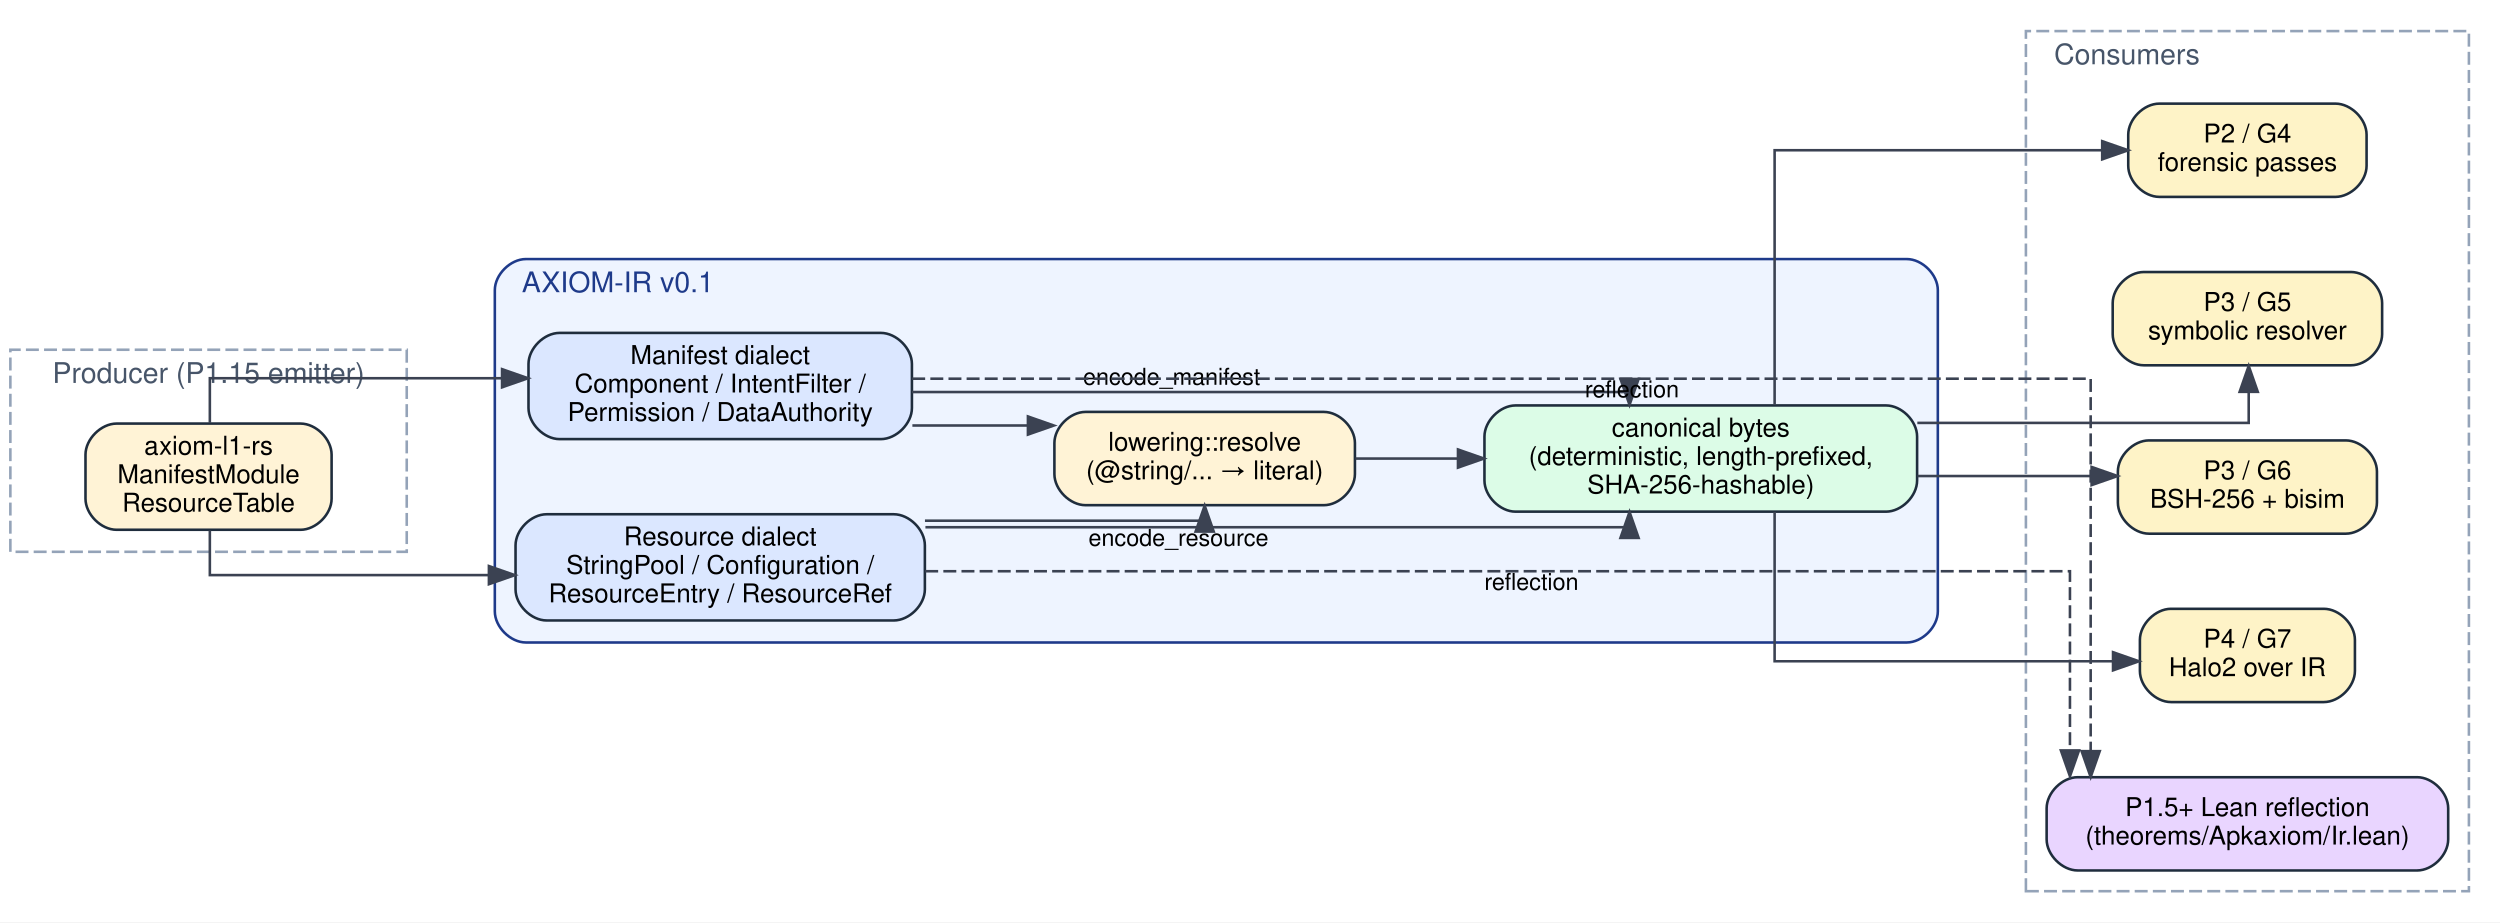
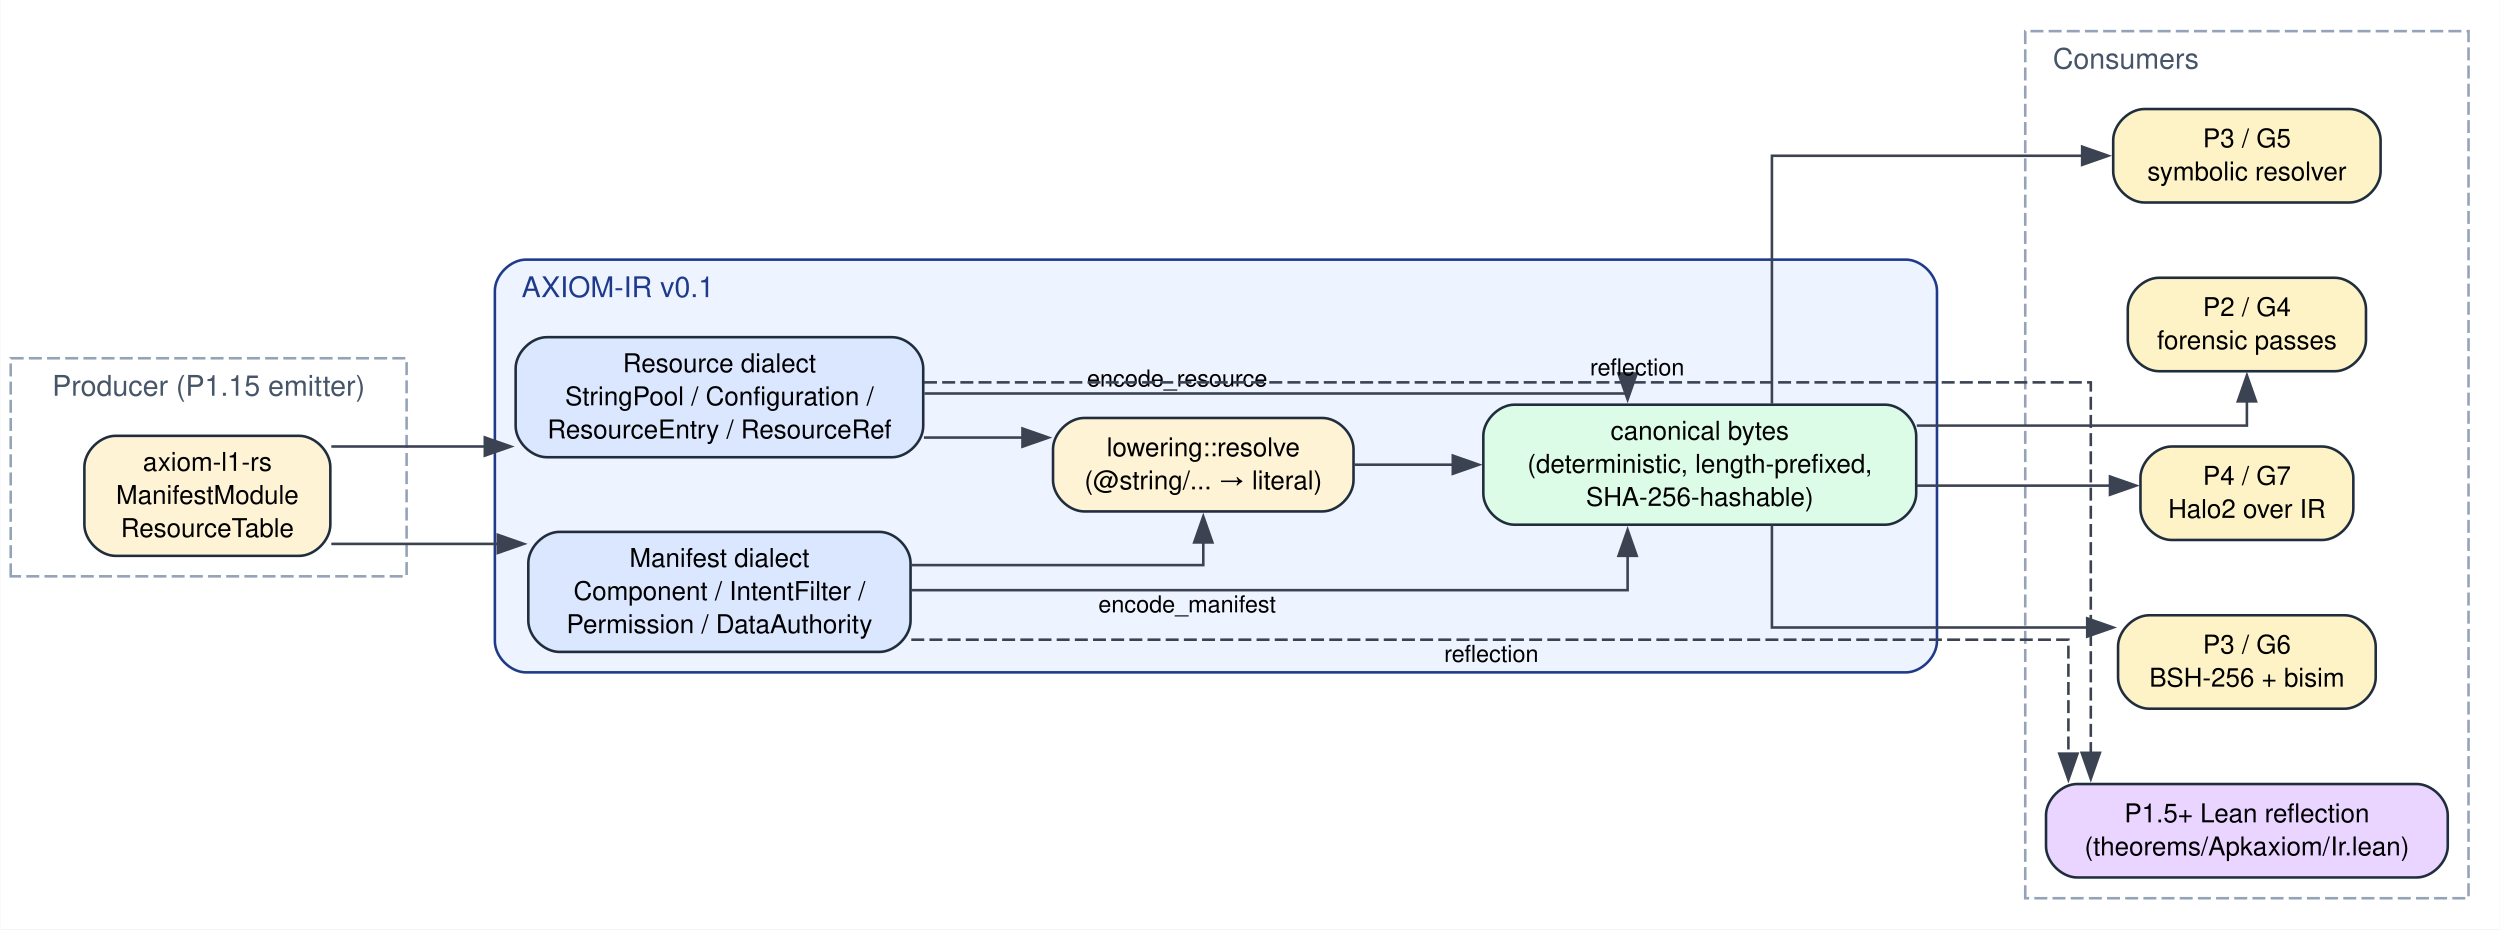
- <svg xmlns="http://www.w3.org/2000/svg" width="965pt" height="356pt" viewBox="0.00 0.00 965.00 356.00">
-   <g id="graph0" class="graph" transform="scale(1 1) rotate(0) translate(4 352)">
-     <polygon fill="white" stroke="transparent" points="-4,4 -4,-352 961,-352 961,4 -4,4" />
+ <svg xmlns="http://www.w3.org/2000/svg" width="963pt" height="358pt" viewBox="0.00 0.00 962.75 358.00">
+   <g id="graph0" class="graph" transform="scale(1 1) rotate(0) translate(4 354)">
+     <polygon fill="white" stroke="none" points="-4,4 -4,-354 958.75,-354 958.75,4 -4,4" />
    <g id="clust1" class="cluster">
-       <polygon fill="white" stroke="#94a3b8" stroke-dasharray="5,2" points="0,-139 0,-217 153,-217 153,-139 0,-139" />
-       <text text-anchor="middle" x="76.5" y="-204.2" font-family="Helvetica,sans-Serif" font-size="11.00" fill="#475569">Producer (P1.15 emitter)</text>
+       <polygon fill="white" stroke="#94a3b8" stroke-dasharray="5,2" points="0,-132 0,-216 152.5,-216 152.5,-132 0,-132" />
+       <text text-anchor="middle" x="76.25" y="-201.55" font-family="Helvetica,sans-Serif" font-size="11.00" fill="#475569">Producer (P1.15 emitter)</text>
    </g>
    <g id="clust2" class="cluster">
-       <path fill="#eef4ff" stroke="#1e3a8a" d="M199,-104C199,-104 732,-104 732,-104 738,-104 744,-110 744,-116 744,-116 744,-240 744,-240 744,-246 738,-252 732,-252 732,-252 199,-252 199,-252 193,-252 187,-246 187,-240 187,-240 187,-116 187,-116 187,-110 193,-104 199,-104" />
-       <text text-anchor="middle" x="234.5" y="-239.2" font-family="Helvetica,sans-Serif" font-size="11.00" fill="#1e3a8a">AXIOM-IR v0.1</text>
+       <path fill="#eef4ff" stroke="#1e3a8a" d="M198.5,-95C198.5,-95 730,-95 730,-95 736,-95 742,-101 742,-107 742,-107 742,-242 742,-242 742,-248 736,-254 730,-254 730,-254 198.5,-254 198.5,-254 192.5,-254 186.5,-248 186.5,-242 186.5,-242 186.5,-107 186.5,-107 186.5,-101 192.5,-95 198.5,-95" />
+       <text text-anchor="middle" x="233.88" y="-239.55" font-family="Helvetica,sans-Serif" font-size="11.00" fill="#1e3a8a">AXIOM-IR v0.1</text>
    </g>
    <g id="clust3" class="cluster">
-       <polygon fill="white" stroke="#94a3b8" stroke-dasharray="5,2" points="778,-8 778,-340 949,-340 949,-8 778,-8" />
-       <text text-anchor="middle" x="817" y="-327.2" font-family="Helvetica,sans-Serif" font-size="11.00" fill="#475569">Consumers</text>
+       <polygon fill="white" stroke="#94a3b8" stroke-dasharray="5,2" points="776,-8 776,-342 946.75,-342 946.75,-8 776,-8" />
+       <text text-anchor="middle" x="814.75" y="-327.55" font-family="Helvetica,sans-Serif" font-size="11.00" fill="#475569">Consumers</text>
    </g>
    <g id="node1" class="node">
-       <path fill="#fff3d6" stroke="#1f2d3d" d="M112,-188.5C112,-188.5 41,-188.5 41,-188.5 35,-188.5 29,-182.5 29,-176.5 29,-176.5 29,-159.5 29,-159.5 29,-153.5 35,-147.5 41,-147.5 41,-147.5 112,-147.5 112,-147.5 118,-147.5 124,-153.5 124,-159.5 124,-159.5 124,-176.5 124,-176.5 124,-182.5 118,-188.5 112,-188.5" />
-       <text text-anchor="middle" x="76.5" y="-176.5" font-family="Helvetica,sans-Serif" font-size="10.00">axiom-l1-rs</text>
-       <text text-anchor="middle" x="76.5" y="-165.5" font-family="Helvetica,sans-Serif" font-size="10.00">ManifestModule</text>
-       <text text-anchor="middle" x="76.5" y="-154.5" font-family="Helvetica,sans-Serif" font-size="10.00">ResourceTable</text>
+       <path fill="#fff3d6" stroke="#1f2d3d" d="M111.12,-186.12C111.12,-186.12 40.38,-186.12 40.38,-186.12 34.38,-186.12 28.38,-180.12 28.38,-174.12 28.38,-174.12 28.38,-151.88 28.38,-151.88 28.38,-145.88 34.38,-139.88 40.38,-139.88 40.38,-139.88 111.12,-139.88 111.12,-139.88 117.12,-139.88 123.12,-145.88 123.12,-151.88 123.12,-151.88 123.12,-174.12 123.12,-174.12 123.12,-180.12 117.12,-186.12 111.12,-186.12" />
+       <text text-anchor="middle" x="75.75" y="-172.62" font-family="Helvetica,sans-Serif" font-size="10.00">axiom-l1-rs</text>
+       <text text-anchor="middle" x="75.75" y="-159.88" font-family="Helvetica,sans-Serif" font-size="10.00">ManifestModule</text>
+       <text text-anchor="middle" x="75.75" y="-147.12" font-family="Helvetica,sans-Serif" font-size="10.00">ResourceTable</text>
    </g>
    <g id="node2" class="node">
-       <path fill="#dbe7ff" stroke="#1f2d3d" d="M336,-223.5C336,-223.5 212,-223.5 212,-223.5 206,-223.5 200,-217.5 200,-211.5 200,-211.5 200,-194.5 200,-194.5 200,-188.5 206,-182.5 212,-182.5 212,-182.5 336,-182.5 336,-182.5 342,-182.5 348,-188.5 348,-194.5 348,-194.5 348,-211.5 348,-211.5 348,-217.5 342,-223.5 336,-223.5" />
-       <text text-anchor="middle" x="274" y="-211.5" font-family="Helvetica,sans-Serif" font-size="10.00">Manifest dialect</text>
-       <text text-anchor="middle" x="274" y="-200.5" font-family="Helvetica,sans-Serif" font-size="10.00">Component / IntentFilter /</text>
-       <text text-anchor="middle" x="274" y="-189.5" font-family="Helvetica,sans-Serif" font-size="10.00">Permission / DataAuthority</text>
+       <path fill="#dbe7ff" stroke="#1f2d3d" d="M334.62,-149.12C334.62,-149.12 211.38,-149.12 211.38,-149.12 205.38,-149.12 199.38,-143.12 199.38,-137.12 199.38,-137.12 199.38,-114.88 199.38,-114.88 199.38,-108.88 205.38,-102.88 211.38,-102.88 211.38,-102.88 334.62,-102.88 334.62,-102.88 340.62,-102.88 346.62,-108.88 346.62,-114.88 346.62,-114.88 346.62,-137.12 346.62,-137.12 346.62,-143.12 340.62,-149.12 334.62,-149.12" />
+       <text text-anchor="middle" x="273" y="-135.62" font-family="Helvetica,sans-Serif" font-size="10.00">Manifest dialect</text>
+       <text text-anchor="middle" x="273" y="-122.88" font-family="Helvetica,sans-Serif" font-size="10.00">Component / IntentFilter /</text>
+       <text text-anchor="middle" x="273" y="-110.12" font-family="Helvetica,sans-Serif" font-size="10.00">Permission / DataAuthority</text>
    </g>
    <g id="edge1" class="edge">
-       <path fill="none" stroke="#3b4252" d="M77,-188.78C77,-197.65 77,-206 77,-206 77,-206 189.8,-206 189.8,-206" />
-       <polygon fill="#3b4252" stroke="#3b4252" points="189.8,-209.5 199.8,-206 189.8,-202.5 189.8,-209.5" />
+       <path fill="none" stroke="#3b4252" d="M123.5,-144.5C123.5,-144.5 187.62,-144.5 187.62,-144.5" />
+       <polygon fill="#3b4252" stroke="#3b4252" points="187.62,-148 197.62,-144.5 187.62,-141 187.62,-148" />
    </g>
    <g id="node3" class="node">
-       <path fill="#dbe7ff" stroke="#1f2d3d" d="M341,-153.5C341,-153.5 207,-153.5 207,-153.5 201,-153.5 195,-147.5 195,-141.5 195,-141.5 195,-124.5 195,-124.5 195,-118.5 201,-112.5 207,-112.5 207,-112.5 341,-112.5 341,-112.5 347,-112.5 353,-118.5 353,-124.5 353,-124.5 353,-141.5 353,-141.5 353,-147.5 347,-153.5 341,-153.5" />
-       <text text-anchor="middle" x="274" y="-141.5" font-family="Helvetica,sans-Serif" font-size="10.00">Resource dialect</text>
-       <text text-anchor="middle" x="274" y="-130.5" font-family="Helvetica,sans-Serif" font-size="10.00">StringPool / Configuration /</text>
-       <text text-anchor="middle" x="274" y="-119.5" font-family="Helvetica,sans-Serif" font-size="10.00">ResourceEntry / ResourceRef</text>
+       <path fill="#dbe7ff" stroke="#1f2d3d" d="M339.5,-224.12C339.5,-224.12 206.5,-224.12 206.5,-224.12 200.5,-224.12 194.5,-218.12 194.5,-212.12 194.5,-212.12 194.5,-189.88 194.5,-189.88 194.5,-183.88 200.5,-177.88 206.5,-177.88 206.5,-177.88 339.5,-177.88 339.5,-177.88 345.5,-177.88 351.5,-183.88 351.5,-189.88 351.5,-189.88 351.5,-212.12 351.5,-212.12 351.5,-218.12 345.5,-224.12 339.5,-224.12" />
+       <text text-anchor="middle" x="273" y="-210.62" font-family="Helvetica,sans-Serif" font-size="10.00">Resource dialect</text>
+       <text text-anchor="middle" x="273" y="-197.88" font-family="Helvetica,sans-Serif" font-size="10.00">StringPool / Configuration /</text>
+       <text text-anchor="middle" x="273" y="-185.12" font-family="Helvetica,sans-Serif" font-size="10.00">ResourceEntry / ResourceRef</text>
    </g>
    <g id="edge2" class="edge">
-       <path fill="none" stroke="#3b4252" d="M77,-147.22C77,-138.35 77,-130 77,-130 77,-130 184.72,-130 184.72,-130" />
-       <polygon fill="#3b4252" stroke="#3b4252" points="184.72,-133.5 194.72,-130 184.72,-126.5 184.72,-133.5" />
+       <path fill="none" stroke="#3b4252" d="M123.5,-182C123.5,-182 182.63,-182 182.63,-182" />
+       <polygon fill="#3b4252" stroke="#3b4252" points="182.63,-185.5 192.63,-182 182.63,-178.5 182.63,-185.5" />
    </g>
    <g id="node4" class="node">
-       <path fill="#fff3d6" stroke="#1f2d3d" d="M507,-193C507,-193 415,-193 415,-193 409,-193 403,-187 403,-181 403,-181 403,-169 403,-169 403,-163 409,-157 415,-157 415,-157 507,-157 507,-157 513,-157 519,-163 519,-169 519,-169 519,-181 519,-181 519,-187 513,-193 507,-193" />
-       <text text-anchor="middle" x="461" y="-178" font-family="Helvetica,sans-Serif" font-size="10.00">lowering::resolve</text>
-       <text text-anchor="middle" x="461" y="-167" font-family="Helvetica,sans-Serif" font-size="10.00">(@string/... → literal)</text>
+       <path fill="#fff3d6" stroke="#1f2d3d" d="M505.25,-193C505.25,-193 413.5,-193 413.5,-193 407.5,-193 401.5,-187 401.5,-181 401.5,-181 401.5,-169 401.5,-169 401.5,-163 407.5,-157 413.5,-157 413.5,-157 505.25,-157 505.25,-157 511.25,-157 517.25,-163 517.25,-169 517.25,-169 517.25,-181 517.25,-181 517.25,-187 511.25,-193 505.25,-193" />
+       <text text-anchor="middle" x="459.38" y="-178.25" font-family="Helvetica,sans-Serif" font-size="10.00">lowering::resolve</text>
+       <text text-anchor="middle" x="459.38" y="-165.5" font-family="Helvetica,sans-Serif" font-size="10.00">(@string/... → literal)</text>
    </g>
    <g id="edge3" class="edge">
-       <path fill="none" stroke="#3b4252" d="M348.18,-187.75C348.18,-187.75 392.78,-187.75 392.78,-187.75" />
-       <polygon fill="#3b4252" stroke="#3b4252" points="392.78,-191.25 402.78,-187.75 392.78,-184.25 392.78,-191.25" />
+       <path fill="none" stroke="#3b4252" d="M346.93,-136.33C398.96,-136.33 459.38,-136.33 459.38,-136.33 459.38,-136.33 459.38,-145.06 459.38,-145.06" />
+       <polygon fill="#3b4252" stroke="#3b4252" points="455.88,-145.06 459.38,-155.06 462.88,-145.06 455.88,-145.06" />
    </g>
    <g id="node5" class="node">
-       <path fill="#dcfce7" stroke="#1f2d3d" d="M724,-195.5C724,-195.5 581,-195.5 581,-195.5 575,-195.5 569,-189.5 569,-183.5 569,-183.5 569,-166.5 569,-166.5 569,-160.5 575,-154.5 581,-154.5 581,-154.5 724,-154.5 724,-154.5 730,-154.5 736,-160.5 736,-166.5 736,-166.5 736,-183.5 736,-183.5 736,-189.5 730,-195.5 724,-195.5" />
-       <text text-anchor="middle" x="652.5" y="-183.5" font-family="Helvetica,sans-Serif" font-size="10.00">canonical bytes</text>
-       <text text-anchor="middle" x="652.5" y="-172.5" font-family="Helvetica,sans-Serif" font-size="10.00">(deterministic, length-prefixed,</text>
-       <text text-anchor="middle" x="652.5" y="-161.5" font-family="Helvetica,sans-Serif" font-size="10.00">SHA-256-hashable)</text>
+       <path fill="#dcfce7" stroke="#1f2d3d" d="M722,-198.12C722,-198.12 579.25,-198.12 579.25,-198.12 573.25,-198.12 567.25,-192.12 567.25,-186.12 567.25,-186.12 567.25,-163.88 567.25,-163.88 567.25,-157.88 573.25,-151.88 579.25,-151.88 579.25,-151.88 722,-151.88 722,-151.88 728,-151.88 734,-157.88 734,-163.88 734,-163.88 734,-186.12 734,-186.12 734,-192.12 728,-198.12 722,-198.12" />
+       <text text-anchor="middle" x="650.62" y="-184.62" font-family="Helvetica,sans-Serif" font-size="10.00">canonical bytes</text>
+       <text text-anchor="middle" x="650.62" y="-171.88" font-family="Helvetica,sans-Serif" font-size="10.00">(deterministic, length-prefixed,</text>
+       <text text-anchor="middle" x="650.62" y="-159.12" font-family="Helvetica,sans-Serif" font-size="10.00">SHA-256-hashable)</text>
    </g>
    <g id="edge6" class="edge">
-       <path fill="none" stroke="#3b4252" d="M348.01,-200.67C450.99,-200.67 625,-200.67 625,-200.67 625,-200.67 625,-200.17 625,-200.17" />
-       <polygon fill="#3b4252" stroke="#3b4252" points="628.5,-205.72 625,-195.72 621.5,-205.72 628.5,-205.72" />
-       <text text-anchor="middle" x="448.25" y="-203.47" font-family="Helvetica,sans-Serif" font-size="9.00">encode_manifest</text>
+       <path fill="none" stroke="#3b4252" d="M346.76,-126.67C449.4,-126.67 622.83,-126.67 622.83,-126.67 622.83,-126.67 622.83,-139.89 622.83,-139.89" />
+       <polygon fill="#3b4252" stroke="#3b4252" points="619.33,-139.89 622.83,-149.89 626.33,-139.89 619.33,-139.89" />
+       <text text-anchor="middle" x="453.16" y="-118.12" font-family="Helvetica,sans-Serif" font-size="9.00">encode_manifest</text>
    </g>
    <g id="node10" class="node">
-       <path fill="#e9d5ff" stroke="#1f2d3d" d="M929,-52C929,-52 798,-52 798,-52 792,-52 786,-46 786,-40 786,-40 786,-28 786,-28 786,-22 792,-16 798,-16 798,-16 929,-16 929,-16 935,-16 941,-22 941,-28 941,-28 941,-40 941,-40 941,-46 935,-52 929,-52" />
-       <text text-anchor="middle" x="863.5" y="-37" font-family="Helvetica,sans-Serif" font-size="10.00">P1.5+ Lean reflection</text>
-       <text text-anchor="middle" x="863.5" y="-26" font-family="Helvetica,sans-Serif" font-size="10.00">(theorems/Apkaxiom/Ir.lean)</text>
+       <path fill="#e9d5ff" stroke="#1f2d3d" d="M926.75,-52C926.75,-52 796,-52 796,-52 790,-52 784,-46 784,-40 784,-40 784,-28 784,-28 784,-22 790,-16 796,-16 796,-16 926.75,-16 926.75,-16 932.75,-16 938.75,-22 938.75,-28 938.75,-28 938.75,-40 938.75,-40 938.75,-46 932.75,-52 926.75,-52" />
+       <text text-anchor="middle" x="861.38" y="-37.25" font-family="Helvetica,sans-Serif" font-size="10.00">P1.5+ Lean reflection</text>
+       <text text-anchor="middle" x="861.38" y="-24.5" font-family="Helvetica,sans-Serif" font-size="10.00">(theorems/Apkaxiom/Ir.lean)</text>
    </g>
    <g id="edge12" class="edge">
-       <path fill="none" stroke="#3b4252" stroke-dasharray="5,2" d="M348.11,-205.83C493.7,-205.83 803,-205.83 803,-205.83 803,-205.83 803,-62.06 803,-62.06" />
-       <polygon fill="#3b4252" stroke="#3b4252" points="806.5,-62.06 803,-52.06 799.5,-62.06 806.5,-62.06" />
-       <text text-anchor="middle" x="625.94" y="-198.63" font-family="Helvetica,sans-Serif" font-size="9.00">reflection</text>
+       <path fill="none" stroke="#3b4252" stroke-dasharray="5,2" d="M346.9,-107.58C490.36,-107.58 792.62,-107.58 792.62,-107.58 792.62,-107.58 792.62,-63.7 792.62,-63.7" />
+       <polygon fill="#3b4252" stroke="#3b4252" points="796.13,-63.7 792.63,-53.7 789.13,-63.7 796.13,-63.7" />
+       <text text-anchor="middle" x="570.33" y="-99.03" font-family="Helvetica,sans-Serif" font-size="9.00">reflection</text>
    </g>
    <g id="edge4" class="edge">
-       <path fill="none" stroke="#3b4252" d="M353.03,-151C404.07,-151 461,-151 461,-151 461,-151 461,-151.58 461,-151.58" />
-       <polygon fill="#3b4252" stroke="#3b4252" points="457.5,-146.81 461,-156.81 464.5,-146.81 457.5,-146.81" />
+       <path fill="none" stroke="#3b4252" d="M351.77,-185.44C351.77,-185.44 389.73,-185.44 389.73,-185.44" />
+       <polygon fill="#3b4252" stroke="#3b4252" points="389.73,-188.94 399.73,-185.44 389.73,-181.94 389.73,-188.94" />
    </g>
    <g id="edge7" class="edge">
-       <path fill="none" stroke="#3b4252" d="M353.21,-148.5C456.73,-148.5 625,-148.5 625,-148.5 625,-148.5 625,-149.09 625,-149.09" />
-       <polygon fill="#3b4252" stroke="#3b4252" points="621.5,-144.38 625,-154.38 628.5,-144.38 621.5,-144.38" />
-       <text text-anchor="middle" x="450.9" y="-141.3" font-family="Helvetica,sans-Serif" font-size="9.00">encode_resource</text>
+       <path fill="none" stroke="#3b4252" d="M351.95,-202.42C455.13,-202.42 622.83,-202.42 622.83,-202.42 622.83,-202.42 622.83,-202.04 622.83,-202.04" />
+       <polygon fill="#3b4252" stroke="#3b4252" points="626.33,-210.12 622.83,-200.12 619.33,-210.12 626.33,-210.12" />
+       <text text-anchor="middle" x="449.33" y="-205.12" font-family="Helvetica,sans-Serif" font-size="9.00">encode_resource</text>
    </g>
    <g id="edge13" class="edge">
-       <path fill="none" stroke="#3b4252" stroke-dasharray="5,2" d="M353.13,-131.5C498.88,-131.5 795,-131.5 795,-131.5 795,-131.5 795,-62.34 795,-62.34" />
-       <polygon fill="#3b4252" stroke="#3b4252" points="798.5,-62.34 795,-52.34 791.5,-62.34 798.5,-62.34" />
-       <text text-anchor="middle" x="587.14" y="-124.3" font-family="Helvetica,sans-Serif" font-size="9.00">reflection</text>
+       <path fill="none" stroke="#3b4252" stroke-dasharray="5,2" d="M351.8,-206.71C499.06,-206.71 801.25,-206.71 801.25,-206.71 801.25,-206.71 801.25,-64 801.25,-64" />
+       <polygon fill="#3b4252" stroke="#3b4252" points="804.75,-64 801.25,-54 797.75,-64 804.75,-64" />
+       <text text-anchor="middle" x="626.51" y="-209.41" font-family="Helvetica,sans-Serif" font-size="9.00">reflection</text>
    </g>
    <g id="edge5" class="edge">
-       <path fill="none" stroke="#3b4252" d="M519.24,-175C519.24,-175 558.78,-175 558.78,-175" />
-       <polygon fill="#3b4252" stroke="#3b4252" points="558.78,-178.5 568.78,-175 558.78,-171.5 558.78,-178.5" />
+       <path fill="none" stroke="#3b4252" d="M517.54,-175C517.54,-175 555.5,-175 555.5,-175" />
+       <polygon fill="#3b4252" stroke="#3b4252" points="555.5,-178.5 565.5,-175 555.5,-171.5 555.5,-178.5" />
    </g>
    <g id="node6" class="node">
-       <path fill="#fef3c7" stroke="#1f2d3d" d="M897.5,-312C897.5,-312 829.5,-312 829.5,-312 823.5,-312 817.5,-306 817.5,-300 817.5,-300 817.5,-288 817.5,-288 817.5,-282 823.5,-276 829.5,-276 829.5,-276 897.5,-276 897.5,-276 903.5,-276 909.5,-282 909.5,-288 909.5,-288 909.5,-300 909.5,-300 909.5,-306 903.5,-312 897.5,-312" />
-       <text text-anchor="middle" x="863.5" y="-297" font-family="Helvetica,sans-Serif" font-size="10.00">P2 / G4</text>
-       <text text-anchor="middle" x="863.5" y="-286" font-family="Helvetica,sans-Serif" font-size="10.00">forensic passes</text>
+       <path fill="#fef3c7" stroke="#1f2d3d" d="M895.25,-247C895.25,-247 827.5,-247 827.5,-247 821.5,-247 815.5,-241 815.5,-235 815.5,-235 815.5,-223 815.5,-223 815.5,-217 821.5,-211 827.5,-211 827.5,-211 895.25,-211 895.25,-211 901.25,-211 907.25,-217 907.25,-223 907.25,-223 907.25,-235 907.25,-235 907.25,-241 901.25,-247 895.25,-247" />
+       <text text-anchor="middle" x="861.38" y="-232.25" font-family="Helvetica,sans-Serif" font-size="10.00">P2 / G4</text>
+       <text text-anchor="middle" x="861.38" y="-219.5" font-family="Helvetica,sans-Serif" font-size="10.00">forensic passes</text>
    </g>
    <g id="edge8" class="edge">
-       <path fill="none" stroke="#3b4252" d="M681,-195.73C681,-229.82 681,-294 681,-294 681,-294 807.45,-294 807.45,-294" />
-       <polygon fill="#3b4252" stroke="#3b4252" points="807.45,-297.5 817.45,-294 807.45,-290.5 807.45,-297.5" />
+       <path fill="none" stroke="#3b4252" d="M734.22,-190.06C793.06,-190.06 861.38,-190.06 861.38,-190.06 861.38,-190.06 861.38,-199.39 861.38,-199.39" />
+       <polygon fill="#3b4252" stroke="#3b4252" points="857.88,-199.39 861.38,-209.39 864.88,-199.39 857.88,-199.39" />
    </g>
    <g id="node7" class="node">
-       <path fill="#fef3c7" stroke="#1f2d3d" d="M903.5,-247C903.5,-247 823.5,-247 823.5,-247 817.5,-247 811.5,-241 811.5,-235 811.5,-235 811.5,-223 811.5,-223 811.5,-217 817.5,-211 823.5,-211 823.5,-211 903.5,-211 903.5,-211 909.5,-211 915.5,-217 915.5,-223 915.5,-223 915.5,-235 915.5,-235 915.5,-241 909.5,-247 903.5,-247" />
-       <text text-anchor="middle" x="863.5" y="-232" font-family="Helvetica,sans-Serif" font-size="10.00">P3 / G5</text>
-       <text text-anchor="middle" x="863.5" y="-221" font-family="Helvetica,sans-Serif" font-size="10.00">symbolic resolver</text>
+       <path fill="#fef3c7" stroke="#1f2d3d" d="M900.88,-312C900.88,-312 821.88,-312 821.88,-312 815.88,-312 809.88,-306 809.88,-300 809.88,-300 809.88,-288 809.88,-288 809.88,-282 815.88,-276 821.88,-276 821.88,-276 900.88,-276 900.88,-276 906.88,-276 912.88,-282 912.88,-288 912.88,-288 912.88,-300 912.88,-300 912.88,-306 906.88,-312 900.88,-312" />
+       <text text-anchor="middle" x="861.38" y="-297.25" font-family="Helvetica,sans-Serif" font-size="10.00">P3 / G5</text>
+       <text text-anchor="middle" x="861.38" y="-284.5" font-family="Helvetica,sans-Serif" font-size="10.00">symbolic resolver</text>
    </g>
    <g id="edge9" class="edge">
-       <path fill="none" stroke="#3b4252" d="M736.09,-188.75C795.21,-188.75 864,-188.75 864,-188.75 864,-188.75 864,-200.76 864,-200.76" />
-       <polygon fill="#3b4252" stroke="#3b4252" points="860.5,-200.76 864,-210.76 867.5,-200.76 860.5,-200.76" />
+       <path fill="none" stroke="#3b4252" d="M678.42,-198.51C678.42,-233.19 678.42,-294 678.42,-294 678.42,-294 797.92,-294 797.92,-294" />
+       <polygon fill="#3b4252" stroke="#3b4252" points="797.92,-297.5 807.92,-294 797.92,-290.5 797.92,-297.5" />
    </g>
    <g id="node8" class="node">
-       <path fill="#fef3c7" stroke="#1f2d3d" d="M901.5,-182C901.5,-182 825.5,-182 825.5,-182 819.5,-182 813.5,-176 813.5,-170 813.5,-170 813.5,-158 813.5,-158 813.5,-152 819.5,-146 825.5,-146 825.5,-146 901.5,-146 901.5,-146 907.5,-146 913.5,-152 913.5,-158 913.5,-158 913.5,-170 913.5,-170 913.5,-176 907.5,-182 901.5,-182" />
-       <text text-anchor="middle" x="863.5" y="-167" font-family="Helvetica,sans-Serif" font-size="10.00">P3 / G6</text>
-       <text text-anchor="middle" x="863.5" y="-156" font-family="Helvetica,sans-Serif" font-size="10.00">BSH-256 + bisim</text>
+       <path fill="#fef3c7" stroke="#1f2d3d" d="M899,-117C899,-117 823.75,-117 823.75,-117 817.75,-117 811.75,-111 811.75,-105 811.75,-105 811.75,-93 811.75,-93 811.75,-87 817.75,-81 823.75,-81 823.75,-81 899,-81 899,-81 905,-81 911,-87 911,-93 911,-93 911,-105 911,-105 911,-111 905,-117 899,-117" />
+       <text text-anchor="middle" x="861.38" y="-102.25" font-family="Helvetica,sans-Serif" font-size="10.00">P3 / G6</text>
+       <text text-anchor="middle" x="861.38" y="-89.5" font-family="Helvetica,sans-Serif" font-size="10.00">BSH-256 + bisim</text>
    </g>
    <g id="edge10" class="edge">
-       <path fill="none" stroke="#3b4252" d="M736.2,-168.25C736.2,-168.25 803.36,-168.25 803.36,-168.25" />
-       <polygon fill="#3b4252" stroke="#3b4252" points="803.36,-171.75 813.36,-168.25 803.36,-164.75 803.36,-171.75" />
+       <path fill="none" stroke="#3b4252" d="M678.42,-151.65C678.42,-133.82 678.42,-112.29 678.42,-112.29 678.42,-112.29 799.87,-112.29 799.87,-112.29" />
+       <polygon fill="#3b4252" stroke="#3b4252" points="799.87,-115.79 809.87,-112.29 799.87,-108.79 799.87,-115.79" />
    </g>
    <g id="node9" class="node">
-       <path fill="#fef3c7" stroke="#1f2d3d" d="M893,-117C893,-117 834,-117 834,-117 828,-117 822,-111 822,-105 822,-105 822,-93 822,-93 822,-87 828,-81 834,-81 834,-81 893,-81 893,-81 899,-81 905,-87 905,-93 905,-93 905,-105 905,-105 905,-111 899,-117 893,-117" />
-       <text text-anchor="middle" x="863.5" y="-102" font-family="Helvetica,sans-Serif" font-size="10.00">P4 / G7</text>
-       <text text-anchor="middle" x="863.5" y="-91" font-family="Helvetica,sans-Serif" font-size="10.00">Halo2 over IR</text>
+       <path fill="#fef3c7" stroke="#1f2d3d" d="M890.38,-182C890.38,-182 832.38,-182 832.38,-182 826.38,-182 820.38,-176 820.38,-170 820.38,-170 820.38,-158 820.38,-158 820.38,-152 826.38,-146 832.38,-146 832.38,-146 890.38,-146 890.38,-146 896.38,-146 902.38,-152 902.38,-158 902.38,-158 902.38,-170 902.38,-170 902.38,-176 896.38,-182 890.38,-182" />
+       <text text-anchor="middle" x="861.38" y="-167.25" font-family="Helvetica,sans-Serif" font-size="10.00">P4 / G7</text>
+       <text text-anchor="middle" x="861.38" y="-154.5" font-family="Helvetica,sans-Serif" font-size="10.00">Halo2 over IR</text>
    </g>
    <g id="edge11" class="edge">
-       <path fill="none" stroke="#3b4252" d="M681,-154.44C681,-131.26 681,-96.75 681,-96.75 681,-96.75 811.63,-96.75 811.63,-96.75" />
-       <polygon fill="#3b4252" stroke="#3b4252" points="811.63,-100.25 821.63,-96.75 811.63,-93.25 811.63,-100.25" />
+       <path fill="none" stroke="#3b4252" d="M734.22,-166.94C734.22,-166.94 808.64,-166.94 808.64,-166.94" />
+       <polygon fill="#3b4252" stroke="#3b4252" points="808.64,-170.44 818.64,-166.94 808.64,-163.44 808.64,-170.44" />
    </g>
  </g>
</svg>
